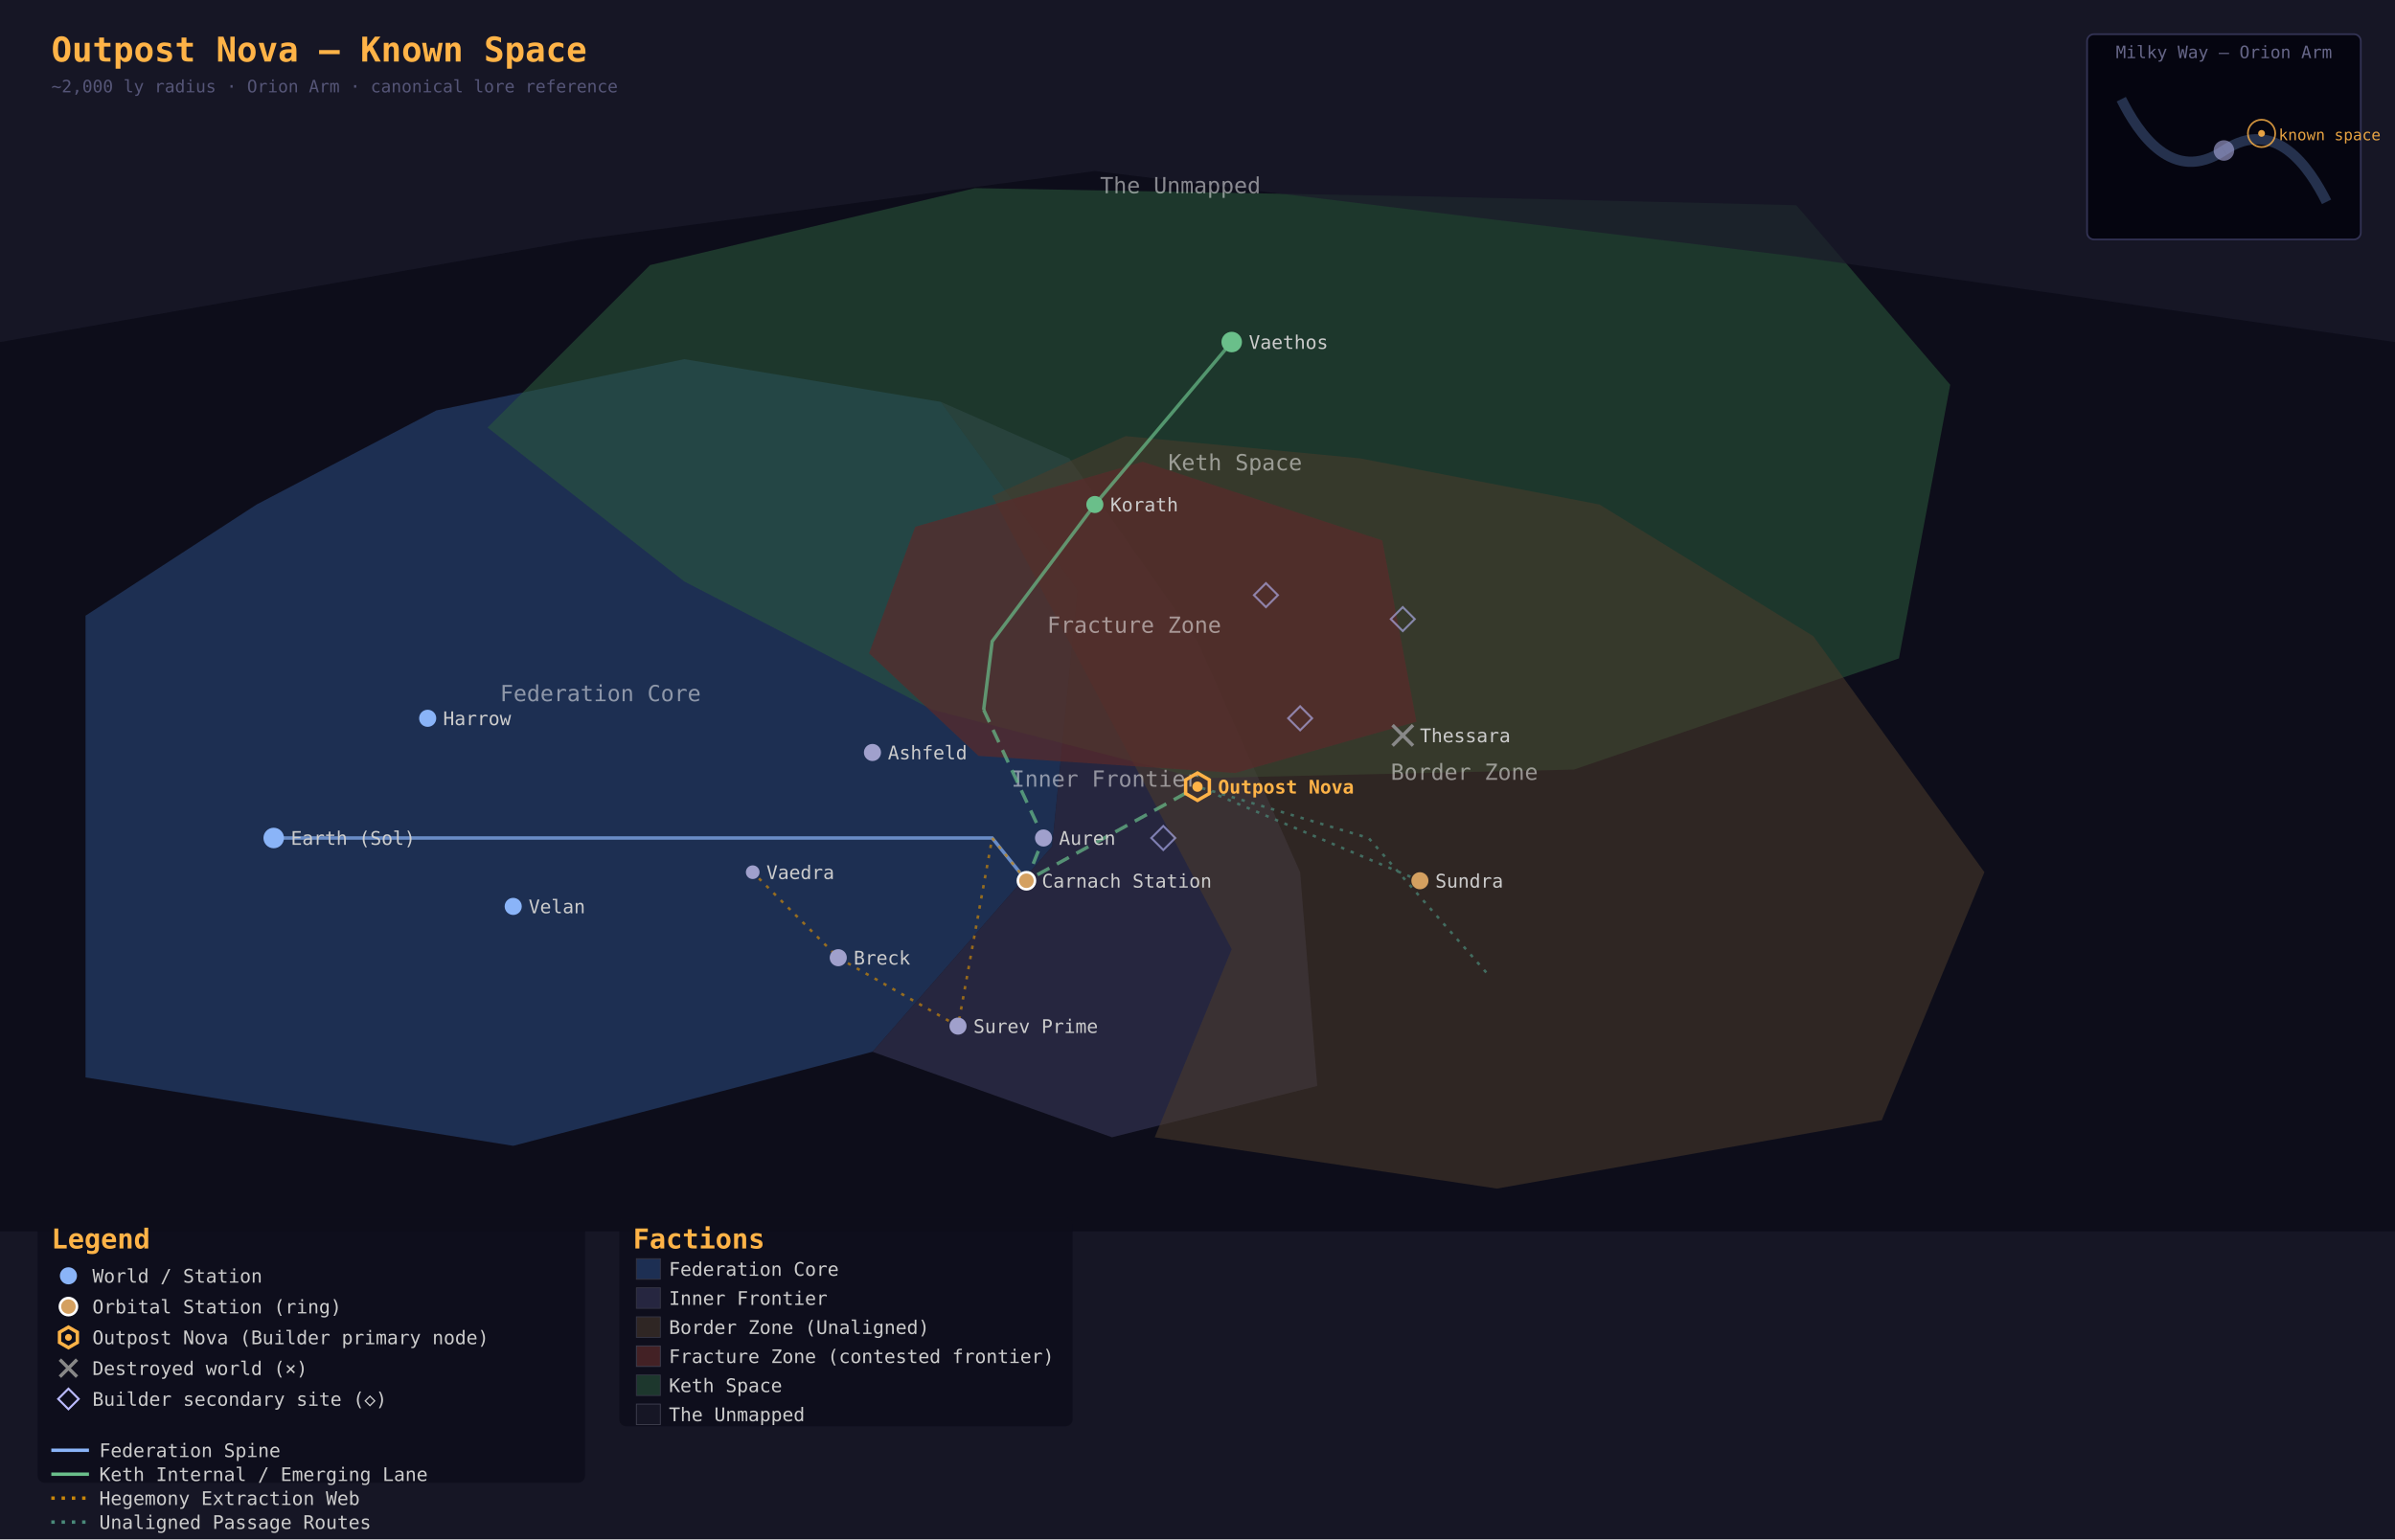
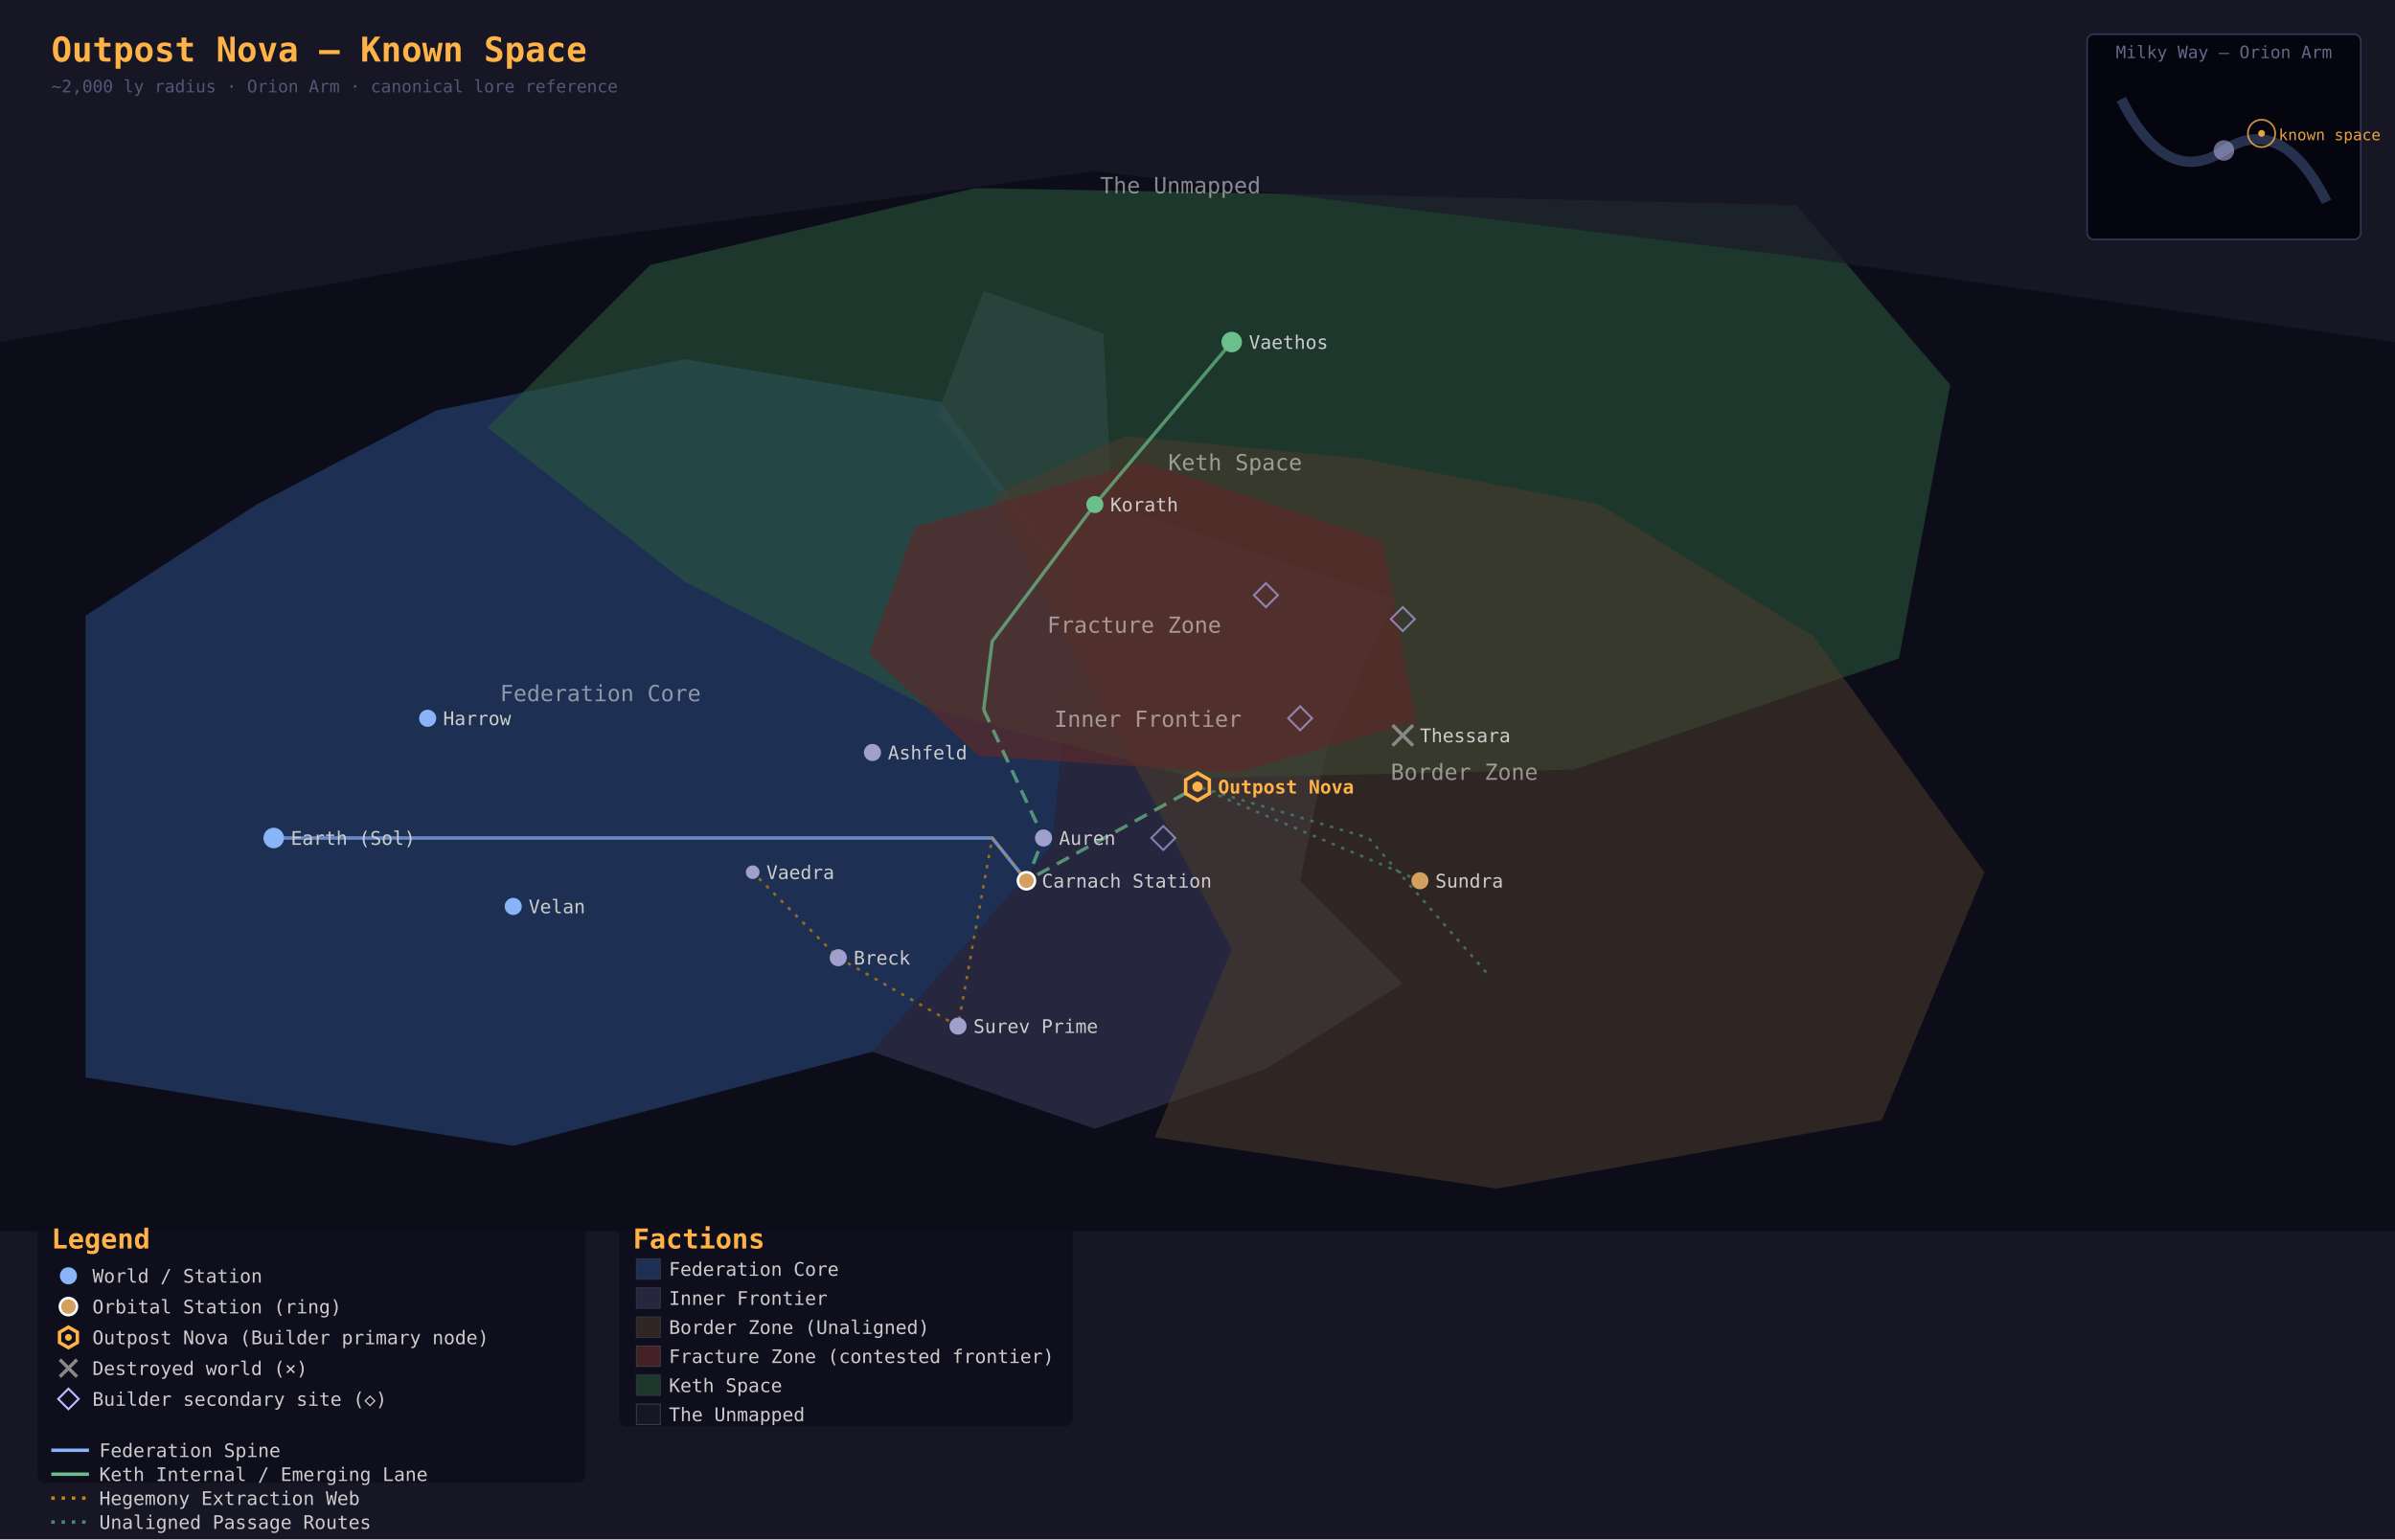
<svg xmlns="http://www.w3.org/2000/svg" width="1400" height="900" viewBox="0 0 1400 900">
  <rect width="1400" height="900" fill="#0d0d1a" />
  <polygon points="50,360 50,630 300,670 510,615 615,495 630,345 550,235 400,210 255,240 150,295" fill="#2a4a7f" opacity="0.55" stroke="none" />
-   <polygon points="550,235 630,345 615,495 510,615 650,665 770,635 760,510 700,375 625,268" fill="#3a3a5c" opacity="0.55" stroke="none" />
+   <polygon points="548,242 575,170 645,195 650,295 815,350 775,440 760,515 820,575 740,625 640,660 510,615 615,495 630,345" fill="#3a3a5c" opacity="0.55" stroke="none" />
  <polygon points="840,115 570,110 380,155 285,250 400,340 545,415 700,455 920,450 1110,385 1140,225 1050,120" fill="#2a5a3a" opacity="0.55" stroke="none" />
  <polygon points="580,290 720,555 675,665 875,695 1100,655 1160,510 1060,372 935,295 795,268 658,255" fill="#4a3a2a" opacity="0.55" stroke="none" />
  <polygon points="535,308 668,270 808,316 828,422 722,452 572,442 508,382" fill="#5a2a2a" opacity="0.7" stroke="none" />
  <polygon points="0,0 1400,0 1400,200 1050,150 640,100 340,140 0,200" fill="#1a1a2a" opacity="0.7" stroke="none" />
  <polygon points="0,720 1400,720 1400,900 0,900" fill="#1a1a2a" opacity="0.7" stroke="none" />
  <text x="351" y="410" text-anchor="middle" font-family="monospace" font-size="13" fill="#ffffff" opacity="0.5">Federation Core</text>
-   <text x="646" y="460" text-anchor="middle" font-family="monospace" font-size="13" fill="#ffffff" opacity="0.5">Inner Frontier</text>
+   <text x="671" y="425" text-anchor="middle" font-family="monospace" font-size="13" fill="#ffffff" opacity="0.5">Inner Frontier</text>
  <text x="722" y="275" text-anchor="middle" font-family="monospace" font-size="13" fill="#ffffff" opacity="0.5">Keth Space</text>
  <text x="856" y="456" text-anchor="middle" font-family="monospace" font-size="13" fill="#ffffff" opacity="0.5">Border Zone</text>
  <text x="663" y="370" text-anchor="middle" font-family="monospace" font-size="13" fill="#ffffff" opacity="0.5">Fracture Zone</text>
  <text x="690" y="113" text-anchor="middle" font-family="monospace" font-size="13" fill="#ffffff" opacity="0.5">The Unmapped</text>
  <polyline points="160,490 300,490 440,490 580,490 600,515" fill="none" stroke="#8ab4f8" stroke-width="2" opacity="0.7" />
  <polyline points="720,200 640,295 580,375 575,415" fill="none" stroke="#6abf8a" stroke-width="2" opacity="0.7" />
  <polyline points="575,415 610,490 600,515 700,460" fill="none" stroke="#6abf8a" stroke-width="2" stroke-dasharray="8,5" opacity="0.7" />
  <polyline points="600,515 580,490 560,600 490,560 440,510" fill="none" stroke="#c8860a" stroke-width="1.5" stroke-dasharray="2,4" opacity="0.7" />
  <polyline points="830,515 700,460 800,490 870,570" fill="none" stroke="#4a8a7a" stroke-width="1.5" stroke-dasharray="2,4" opacity="0.7" />
  <polygon points="680,483 687,490 680,497 673,490" fill="none" stroke="#bbbbff" stroke-width="1.2" opacity="0.6" />
  <polygon points="760,413 767,420 760,427 753,420" fill="none" stroke="#bbbbff" stroke-width="1.2" opacity="0.6" />
  <polygon points="740,341 747,348 740,355 733,348" fill="none" stroke="#bbbbff" stroke-width="1.2" opacity="0.6" />
  <polygon points="820,355 827,362 820,369 813,362" fill="none" stroke="#bbbbff" stroke-width="1.2" opacity="0.6" />
  <circle cx="160" cy="490" r="6" fill="#8ab4f8" stroke="none" stroke-width="0" />
  <text x="170" y="494" font-family="monospace" font-size="11" fill="#cccccc">Earth (Sol)</text>
  <circle cx="250" cy="420" r="5" fill="#8ab4f8" stroke="none" stroke-width="0" />
  <text x="259" y="424" font-family="monospace" font-size="11" fill="#cccccc">Harrow</text>
  <circle cx="300" cy="530" r="5" fill="#8ab4f8" stroke="none" stroke-width="0" />
  <text x="309" y="534" font-family="monospace" font-size="11" fill="#cccccc">Velan</text>
  <circle cx="490" cy="560" r="5" fill="#a0a0cc" stroke="none" stroke-width="0" />
  <text x="499" y="564" font-family="monospace" font-size="11" fill="#cccccc">Breck</text>
  <circle cx="610" cy="490" r="5" fill="#a0a0cc" stroke="none" stroke-width="0" />
  <text x="619" y="494" font-family="monospace" font-size="11" fill="#cccccc">Auren</text>
  <circle cx="560" cy="600" r="5" fill="#a0a0cc" stroke="none" stroke-width="0" />
  <text x="569" y="604" font-family="monospace" font-size="11" fill="#cccccc">Surev Prime</text>
  <circle cx="440" cy="510" r="4" fill="#a0a0cc" stroke="none" stroke-width="0" />
  <text x="448" y="514" font-family="monospace" font-size="11" fill="#cccccc">Vaedra</text>
  <circle cx="510" cy="440" r="5" fill="#a0a0cc" stroke="none" stroke-width="0" />
  <text x="519" y="444" font-family="monospace" font-size="11" fill="#cccccc">Ashfeld</text>
  <circle cx="600" cy="515" r="5" fill="#d4a060" stroke="#ffffff" stroke-width="1.5" />
  <text x="609" y="519" font-family="monospace" font-size="11" fill="#cccccc">Carnach Station</text>
  <circle cx="830" cy="515" r="5" fill="#d4a060" stroke="none" stroke-width="0" />
  <text x="839" y="519" font-family="monospace" font-size="11" fill="#cccccc">Sundra</text>
  <polygon points="706.928,456.0 706.928,464.0 700.0,468.0 693.072,464.0 693.072,456.0 700.0,452.0" fill="none" stroke="#ffb347" stroke-width="2" />
  <circle cx="700" cy="460" r="3" fill="#ffb347" />
  <text x="712" y="464" font-family="monospace" font-size="11" fill="#ffb347" font-weight="bold">Outpost Nova</text>
  <line x1="814" y1="424" x2="826" y2="436" stroke="#888888" stroke-width="2" />
  <line x1="826" y1="424" x2="814" y2="436" stroke="#888888" stroke-width="2" />
  <text x="830" y="434" font-family="monospace" font-size="11" fill="#cccccc">Thessara</text>
  <circle cx="720" cy="200" r="6" fill="#6abf8a" stroke="none" stroke-width="0" />
  <text x="730" y="204" font-family="monospace" font-size="11" fill="#cccccc">Vaethos</text>
  <circle cx="640" cy="295" r="5" fill="#6abf8a" stroke="none" stroke-width="0" />
  <text x="649" y="299" font-family="monospace" font-size="11" fill="#cccccc">Korath</text>
  <rect x="22" y="712" width="320" height="155" fill="#0d0d1a" opacity="0.8" rx="4" />
  <text x="30" y="730" font-family="monospace" fill="#ffb347" font-weight="bold" font-size="16">Legend</text>
  <circle cx="40" cy="746" r="5" fill="#8ab4f8" />
  <text x="54" y="750" font-family="monospace" font-size="11" fill="#cccccc">World / Station</text>
  <circle cx="40" cy="764" r="5" fill="#d4a060" stroke="#ffffff" stroke-width="1.5" />
  <text x="54" y="768" font-family="monospace" font-size="11" fill="#cccccc">Orbital Station (ring)</text>
  <polygon points="45.196,779.0 45.196,785.0 40.0,788.0 34.804,785.0 34.804,779.0 40.0,776.0" fill="none" stroke="#ffb347" stroke-width="2" />
  <circle cx="40" cy="782" r="2" fill="#ffb347" />
  <text x="54" y="786" font-family="monospace" font-size="11" fill="#cccccc">Outpost Nova (Builder primary node)</text>
  <line x1="35" y1="795" x2="45" y2="805" stroke="#888888" stroke-width="2" />
  <line x1="45" y1="795" x2="35" y2="805" stroke="#888888" stroke-width="2" />
  <text x="54" y="804" font-family="monospace" font-size="11" fill="#cccccc">Destroyed world (×)</text>
  <polygon points="40,812 46,818 40,824 34,818" fill="none" stroke="#bbbbff" stroke-width="1.2" />
  <text x="54" y="822" font-family="monospace" font-size="11" fill="#cccccc">Builder secondary site (◇)</text>
  <line x1="30" y1="848" x2="52" y2="848" stroke="#8ab4f8" stroke-width="2" />
  <text x="58" y="852" font-family="monospace" font-size="11" fill="#cccccc">Federation Spine</text>
  <line x1="30" y1="862" x2="52" y2="862" stroke="#6abf8a" stroke-width="2" />
  <text x="58" y="866" font-family="monospace" font-size="11" fill="#cccccc">Keth Internal / Emerging Lane</text>
  <line x1="30" y1="876" x2="52" y2="876" stroke="#c8860a" stroke-width="2" stroke-dasharray="2,4" />
  <text x="58" y="880" font-family="monospace" font-size="11" fill="#cccccc">Hegemony Extraction Web</text>
  <line x1="30" y1="890" x2="52" y2="890" stroke="#4a8a7a" stroke-width="2" stroke-dasharray="2,4" />
  <text x="58" y="894" font-family="monospace" font-size="11" fill="#cccccc">Unaligned Passage Routes</text>
  <rect x="362" y="712" width="265" height="122" fill="#0d0d1a" opacity="0.8" rx="4" />
  <text x="370" y="730" font-family="monospace" fill="#ffb347" font-weight="bold" font-size="16">Factions</text>
  <rect x="372" y="736" width="14" height="12" fill="#2a4a7f" opacity="0.55" stroke="#555566" stroke-width="0.5" />
  <text x="391" y="746" font-family="monospace" font-size="11" fill="#cccccc">Federation Core</text>
  <rect x="372" y="753" width="14" height="12" fill="#3a3a5c" opacity="0.55" stroke="#555566" stroke-width="0.5" />
  <text x="391" y="763" font-family="monospace" font-size="11" fill="#cccccc">Inner Frontier</text>
  <rect x="372" y="770" width="14" height="12" fill="#4a3a2a" opacity="0.55" stroke="#555566" stroke-width="0.5" />
  <text x="391" y="780" font-family="monospace" font-size="11" fill="#cccccc">Border Zone (Unaligned)</text>
  <rect x="372" y="787" width="14" height="12" fill="#5a2a2a" opacity="0.7" stroke="#555566" stroke-width="0.5" />
  <text x="391" y="797" font-family="monospace" font-size="11" fill="#cccccc">Fracture Zone (contested frontier)</text>
  <rect x="372" y="804" width="14" height="12" fill="#2a5a3a" opacity="0.55" stroke="#555566" stroke-width="0.5" />
  <text x="391" y="814" font-family="monospace" font-size="11" fill="#cccccc">Keth Space</text>
  <rect x="372" y="821" width="14" height="12" fill="#1a1a2a" opacity="0.7" stroke="#555566" stroke-width="0.5" />
  <text x="391" y="831" font-family="monospace" font-size="11" fill="#cccccc">The Unmapped</text>
  <rect x="1220" y="20" width="160" height="120" fill="#050510" rx="4" stroke="#333355" stroke-width="1" />
  <text x="1300" y="34" text-anchor="middle" font-family="monospace" font-size="10" fill="#666688">Milky Way — Orion Arm</text>
  <path d="M 1300 88 C 1330,68 1350,98 1360,118" fill="none" stroke="#334466" stroke-width="6" opacity="0.7" />
  <path d="M 1300 88 C 1270,108 1250,78 1240,58" fill="none" stroke="#334466" stroke-width="6" opacity="0.7" />
  <circle cx="1300" cy="88" r="6" fill="#aaaadd" opacity="0.6" />
  <circle cx="1322" cy="78" r="8" fill="none" stroke="#ffb347" stroke-width="1" opacity="0.8" />
  <circle cx="1322" cy="78" r="2" fill="#ffb347" opacity="0.9" />
  <text x="1332" y="82" font-family="monospace" font-size="9" fill="#ffb347" opacity="0.9">known space</text>
  <text x="30" y="36" font-family="monospace" fill="#ffb347" font-weight="bold" font-size="20">Outpost Nova — Known Space</text>
  <text x="30" y="54" font-family="monospace" font-size="10" fill="#555577">~2,000 ly radius · Orion Arm · canonical lore reference</text>
</svg>
